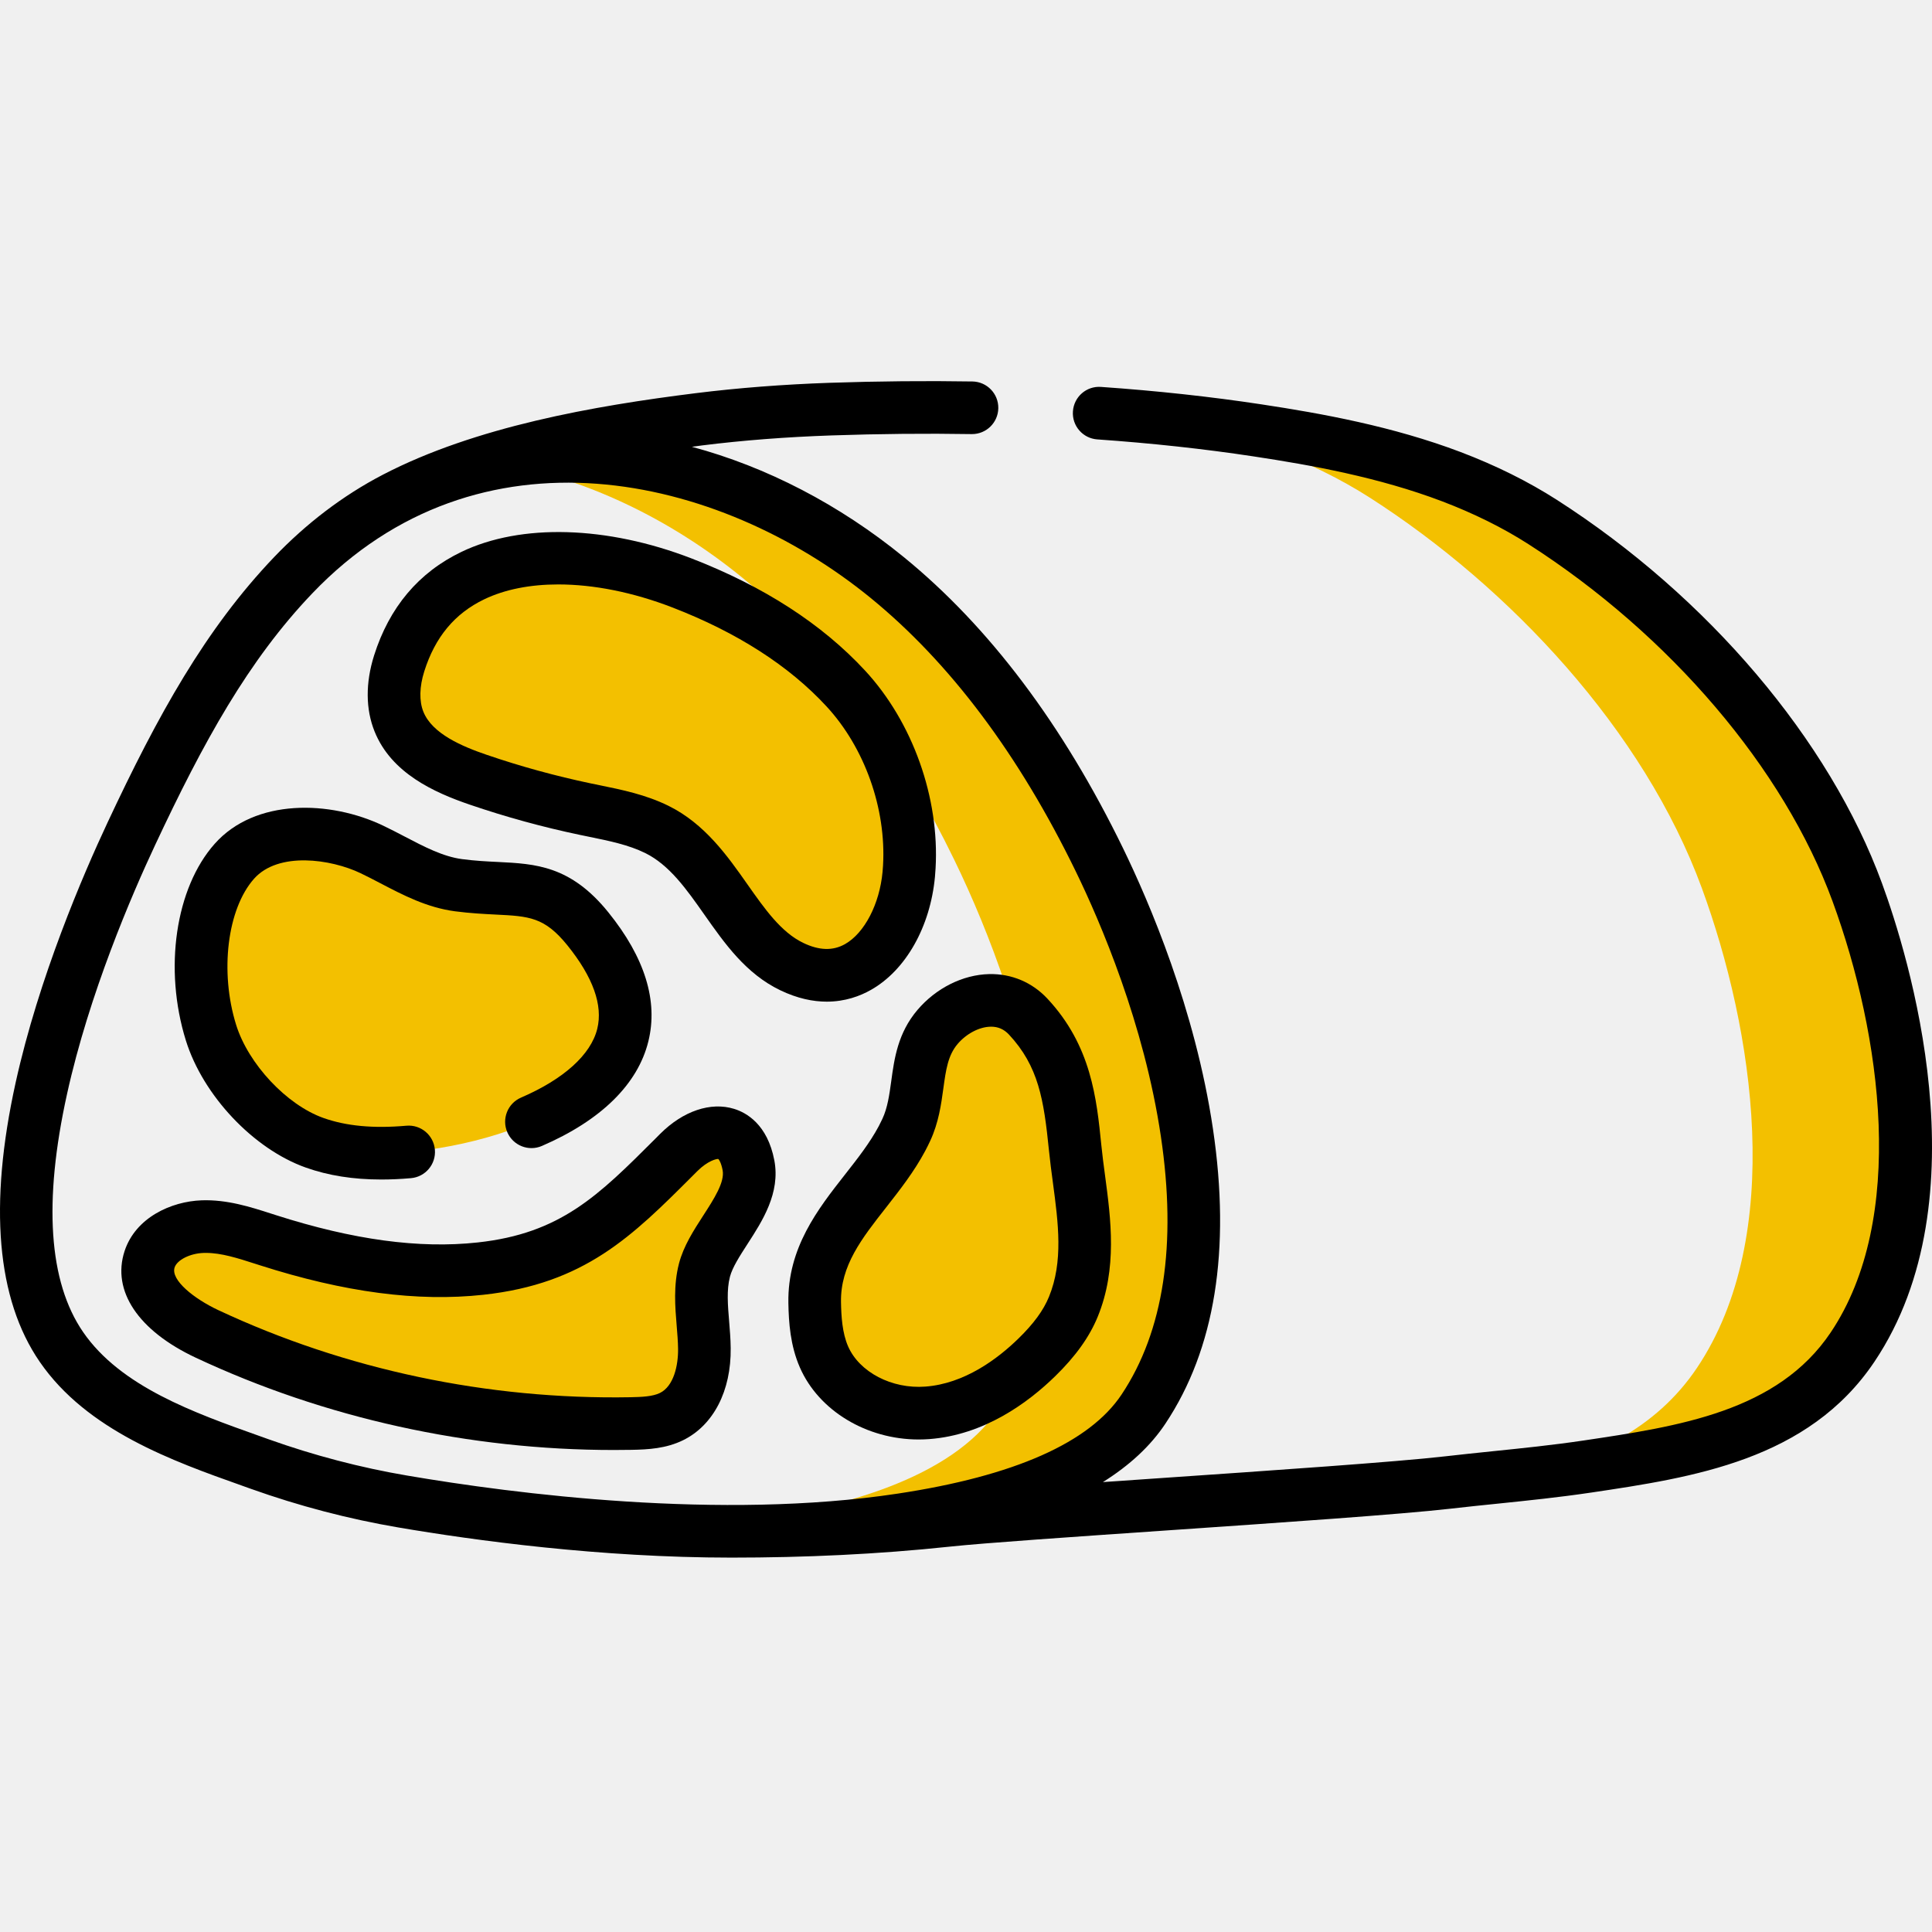
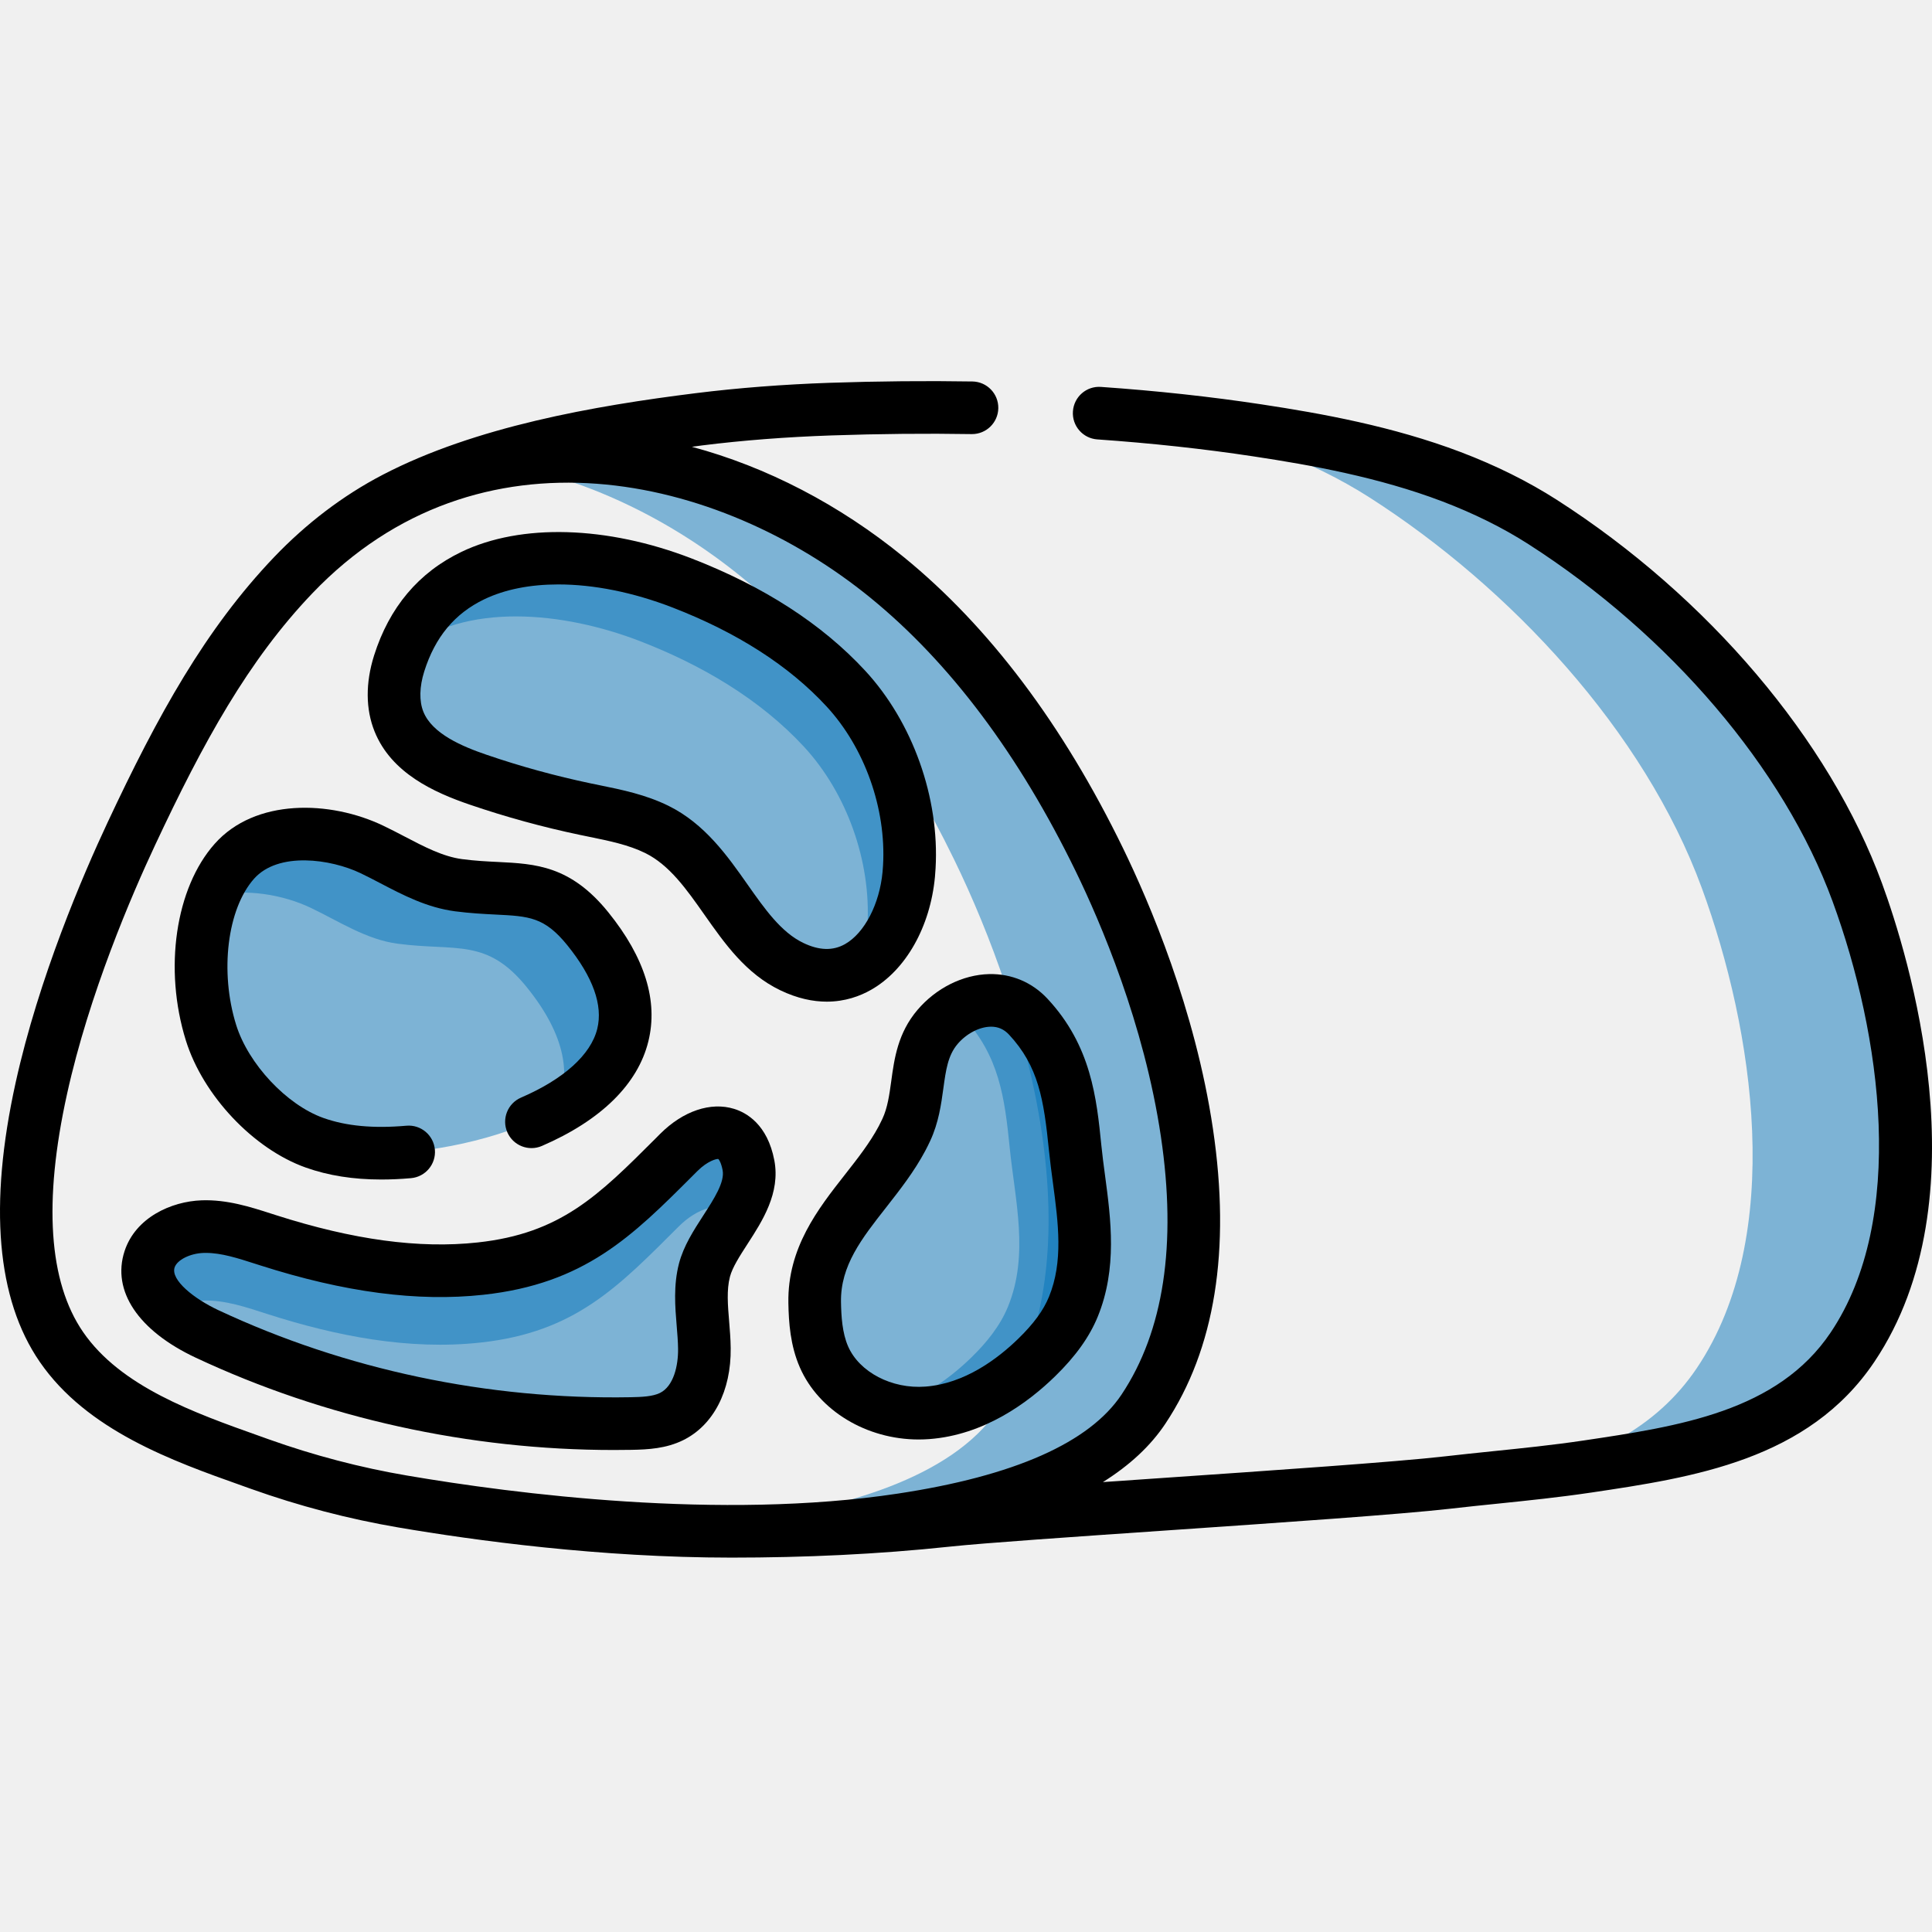
<svg xmlns="http://www.w3.org/2000/svg" width="64" height="64" viewBox="0 0 64 64" fill="none">
-   <g clip-path="url(#clip0_469_794)">
-     <path d="M61.369 44.624C59.39 47.57 55.805 48.101 52.561 48.584C51.879 48.687 51.197 48.767 50.512 48.839C52.755 48.289 54.849 47.348 56.215 45.312C59.157 40.926 58.09 34.1 56.377 29.423C54.46 24.194 50.009 19.456 45.386 16.491C44.385 15.85 43.309 15.331 42.198 14.91C41.054 14.475 39.874 14.146 38.68 13.882C39.68 13.983 40.674 14.108 41.656 14.257C43.832 14.586 46.014 15.007 48.076 15.79C49.13 16.19 50.151 16.682 51.1 17.291C55.483 20.102 59.705 24.596 61.523 29.555C63.149 33.991 64.161 40.464 61.369 44.624Z" fill="#F3C000" />
-     <path d="M37.879 46.677C36.308 49.038 32.525 49.939 29.869 50.34C27.342 50.723 24.545 50.794 21.747 50.665C22.887 50.606 23.998 50.5 25.062 50.34C27.717 49.939 31.5 49.038 33.072 46.677C36.459 41.59 34.005 33.404 31.613 28.486C29.893 24.951 27.629 21.616 24.583 19.13C22.174 17.166 19.361 15.83 16.499 15.334C20.877 14.527 25.629 16.061 29.39 19.13C32.437 21.616 34.701 24.951 36.421 28.486C38.813 33.405 41.268 41.59 37.879 46.677Z" fill="#F3C000" />
-     <path d="M30.122 28.717C30.244 26.601 29.437 24.342 28.02 22.809C26.55 21.219 24.6 20.088 22.594 19.312C19.237 18.014 14.532 17.831 13.223 21.978C13.026 22.603 12.972 23.296 13.216 23.904C13.635 24.944 14.782 25.467 15.843 25.83C17.004 26.227 18.19 26.552 19.39 26.804C20.195 26.972 21.018 27.111 21.756 27.474C23.747 28.455 24.339 31.109 26.226 32.019C28.446 33.087 29.915 30.994 30.103 28.961C30.111 28.88 30.117 28.798 30.122 28.717Z" fill="#F3C000" />
-     <path d="M30.122 28.717C30.117 28.798 30.111 28.88 30.104 28.961C29.99 30.184 29.414 31.429 28.488 31.994C28.605 31.637 28.683 31.263 28.717 30.89C28.725 30.809 28.731 30.727 28.736 30.646C28.858 28.529 28.05 26.271 26.634 24.738C25.163 23.147 23.213 22.017 21.208 21.241C18.685 20.265 15.401 19.918 13.37 21.568C14.852 17.845 19.351 18.058 22.594 19.312C24.6 20.088 26.55 21.219 28.02 22.809C29.437 24.342 30.244 26.601 30.122 28.717Z" fill="#F3C000" />
-     <path d="M6.989 34.208C6.388 32.275 6.611 29.829 7.763 28.532C8.86 27.295 10.992 27.502 12.323 28.14C13.259 28.589 14.159 29.187 15.189 29.323C17.137 29.582 18.148 29.127 19.474 30.77C23.189 35.373 17.709 37.701 13.825 38.131C12.684 38.258 11.502 38.24 10.42 37.855C8.917 37.321 7.463 35.728 6.989 34.208Z" fill="#F3C000" />
-     <path d="M18.419 36.761C18.933 35.684 18.77 34.338 17.454 32.707C16.128 31.063 15.117 31.519 13.169 31.261C12.139 31.125 11.24 30.526 10.302 30.077C9.403 29.646 8.138 29.412 7.074 29.687C7.248 29.247 7.477 28.854 7.763 28.531C8.86 27.295 10.992 27.501 12.322 28.141C13.26 28.589 14.159 29.186 15.189 29.324C17.137 29.581 18.148 29.127 19.474 30.77C21.753 33.594 20.571 35.562 18.419 36.761Z" fill="#F3C000" />
-     <path d="M29.88 37.714C28.884 39.577 26.949 40.869 26.987 43.146C26.997 43.76 27.049 44.386 27.295 44.948C27.849 46.216 29.337 46.905 30.716 46.802C32.095 46.7 33.353 45.933 34.343 44.967C34.841 44.481 35.292 43.931 35.556 43.287C36.262 41.562 35.79 39.761 35.615 38.022C35.448 36.358 35.267 34.97 34.059 33.675C33.196 32.752 31.82 33.121 31.058 34.017C30.214 35.01 30.559 36.273 30.023 37.428C29.977 37.525 29.93 37.62 29.88 37.714Z" fill="#F3C000" />
-     <path d="M35.555 43.287C35.292 43.93 34.84 44.482 34.342 44.968C33.352 45.933 32.095 46.7 30.716 46.802C30.269 46.836 29.811 46.786 29.377 46.66C30.431 46.379 31.388 45.736 32.177 44.968C32.675 44.482 33.126 43.93 33.39 43.286C34.096 41.562 33.623 39.761 33.448 38.022C33.281 36.358 33.101 34.97 31.893 33.675C31.825 33.604 31.756 33.539 31.684 33.483C32.44 33.019 33.399 32.969 34.058 33.675C35.266 34.97 35.448 36.358 35.615 38.022C35.79 39.761 36.262 41.562 35.555 43.287Z" fill="#F3C000" />
-     <path d="M15.918 42.025C13.539 42.283 11.137 41.807 8.878 41.085C8.174 40.859 7.457 40.607 6.711 40.633C5.966 40.66 5.174 41.047 4.955 41.717C4.607 42.783 5.8 43.692 6.858 44.187C11.186 46.215 16.048 47.243 20.902 47.156C21.361 47.148 21.837 47.125 22.245 46.926C23.068 46.522 23.345 45.537 23.334 44.669C23.323 43.802 23.117 42.921 23.337 42.076C23.63 40.946 25.026 39.82 24.794 38.603C24.512 37.119 23.305 37.358 22.486 38.176C20.48 40.179 19.053 41.684 15.918 42.025Z" fill="#F3C000" />
-     <path d="M24.372 40.19C23.871 39.747 23.077 40.037 22.487 40.626C20.48 42.629 19.053 44.133 15.918 44.474C13.539 44.733 11.138 44.258 8.879 43.536C8.174 43.31 7.457 43.057 6.712 43.083C6.331 43.097 5.937 43.204 5.615 43.396C5.085 42.928 4.748 42.35 4.955 41.717C5.174 41.047 5.966 40.66 6.712 40.634C7.457 40.606 8.174 40.859 8.879 41.084C11.138 41.807 13.539 42.284 15.918 42.025C19.053 41.684 20.48 40.179 22.487 38.177C23.305 37.358 24.512 37.12 24.794 38.602C24.898 39.148 24.676 39.674 24.372 40.19Z" fill="#F3C000" />
+   <g clip-path="url(#clip0_778_1163)">
+     <path d="M61.369 44.624C59.39 47.57 55.805 48.101 52.561 48.584C51.879 48.687 51.197 48.767 50.512 48.839C52.755 48.289 54.849 47.348 56.215 45.312C59.157 40.926 58.09 34.1 56.377 29.423C54.46 24.194 50.009 19.456 45.386 16.491C44.385 15.85 43.309 15.331 42.198 14.91C41.054 14.475 39.874 14.146 38.68 13.882C39.68 13.983 40.674 14.108 41.656 14.257C43.832 14.586 46.014 15.007 48.076 15.79C49.13 16.19 50.151 16.682 51.1 17.291C55.483 20.102 59.705 24.596 61.523 29.555C63.149 33.991 64.161 40.464 61.369 44.624Z" fill="#0272B8" fill-opacity="0.48" />
+     <path d="M37.879 46.677C36.308 49.038 32.525 49.939 29.869 50.34C27.342 50.723 24.545 50.794 21.747 50.665C22.887 50.606 23.998 50.5 25.062 50.34C27.717 49.939 31.5 49.038 33.072 46.677C36.459 41.59 34.005 33.404 31.613 28.486C29.893 24.951 27.629 21.616 24.583 19.13C22.174 17.166 19.361 15.83 16.499 15.334C20.877 14.527 25.629 16.061 29.39 19.13C32.437 21.616 34.701 24.951 36.421 28.486C38.813 33.405 41.268 41.59 37.879 46.677Z" fill="#0272B8" fill-opacity="0.48" />
+     <path d="M30.122 28.717C30.244 26.601 29.437 24.342 28.02 22.809C26.55 21.219 24.6 20.088 22.594 19.312C19.237 18.014 14.532 17.831 13.223 21.978C13.026 22.603 12.972 23.296 13.216 23.904C13.635 24.944 14.782 25.467 15.843 25.83C17.004 26.227 18.19 26.552 19.39 26.804C20.195 26.972 21.018 27.111 21.756 27.474C23.747 28.455 24.339 31.109 26.226 32.019C28.446 33.087 29.915 30.994 30.103 28.961C30.111 28.88 30.117 28.798 30.122 28.717Z" fill="#0272B8" fill-opacity="0.48" />
+     <path d="M30.122 28.717C30.117 28.798 30.111 28.88 30.104 28.961C29.99 30.184 29.414 31.429 28.488 31.994C28.605 31.637 28.683 31.263 28.717 30.89C28.725 30.809 28.731 30.727 28.736 30.646C28.858 28.529 28.05 26.271 26.634 24.738C25.163 23.147 23.213 22.017 21.208 21.241C18.685 20.265 15.401 19.918 13.37 21.568C14.852 17.845 19.351 18.058 22.594 19.312C24.6 20.088 26.55 21.219 28.02 22.809C29.437 24.342 30.244 26.601 30.122 28.717Z" fill="#0272B8" fill-opacity="0.48" />
+     <path d="M6.989 34.208C6.388 32.275 6.611 29.829 7.763 28.532C8.86 27.295 10.992 27.502 12.323 28.14C13.259 28.589 14.159 29.187 15.189 29.323C17.137 29.582 18.148 29.127 19.474 30.77C23.189 35.373 17.709 37.701 13.825 38.131C12.684 38.258 11.502 38.24 10.42 37.855C8.917 37.321 7.463 35.728 6.989 34.208Z" fill="#0272B8" fill-opacity="0.48" />
+     <path d="M18.419 36.761C18.933 35.684 18.77 34.338 17.454 32.707C16.128 31.063 15.117 31.519 13.169 31.261C12.139 31.125 11.24 30.526 10.302 30.077C9.403 29.646 8.138 29.412 7.074 29.687C7.248 29.247 7.477 28.854 7.763 28.531C8.86 27.295 10.992 27.501 12.322 28.141C13.26 28.589 14.159 29.186 15.189 29.324C17.137 29.581 18.148 29.127 19.474 30.77C21.753 33.594 20.571 35.562 18.419 36.761Z" fill="#0272B8" fill-opacity="0.48" />
+     <path d="M29.88 37.714C28.884 39.577 26.949 40.869 26.987 43.146C26.997 43.76 27.049 44.386 27.295 44.948C27.849 46.216 29.337 46.905 30.716 46.802C32.095 46.7 33.353 45.933 34.343 44.967C34.841 44.481 35.292 43.931 35.556 43.287C36.262 41.562 35.79 39.761 35.615 38.022C35.448 36.358 35.267 34.97 34.059 33.675C33.196 32.752 31.82 33.121 31.058 34.017C30.214 35.01 30.559 36.273 30.023 37.428C29.977 37.525 29.93 37.62 29.88 37.714Z" fill="#0272B8" fill-opacity="0.48" />
+     <path d="M35.555 43.287C35.292 43.93 34.84 44.482 34.342 44.968C33.352 45.933 32.095 46.7 30.716 46.802C30.269 46.836 29.811 46.786 29.377 46.66C30.431 46.379 31.388 45.736 32.177 44.968C32.675 44.482 33.126 43.93 33.39 43.286C34.096 41.562 33.623 39.761 33.448 38.022C33.281 36.358 33.101 34.97 31.893 33.675C31.825 33.604 31.756 33.539 31.684 33.483C32.44 33.019 33.399 32.969 34.058 33.675C35.266 34.97 35.448 36.358 35.615 38.022C35.79 39.761 36.262 41.562 35.555 43.287Z" fill="#0272B8" fill-opacity="0.48" />
+     <path d="M15.918 42.025C13.539 42.283 11.137 41.807 8.878 41.085C8.174 40.859 7.457 40.607 6.711 40.633C5.966 40.66 5.174 41.047 4.955 41.717C4.607 42.783 5.8 43.692 6.858 44.187C11.186 46.215 16.048 47.243 20.902 47.156C21.361 47.148 21.837 47.125 22.245 46.926C23.068 46.522 23.345 45.537 23.334 44.669C23.323 43.802 23.117 42.921 23.337 42.076C23.63 40.946 25.026 39.82 24.794 38.603C24.512 37.119 23.305 37.358 22.486 38.176C20.48 40.179 19.053 41.684 15.918 42.025Z" fill="#0272B8" fill-opacity="0.48" />
+     <path d="M24.372 40.19C23.871 39.747 23.077 40.037 22.487 40.626C20.48 42.629 19.053 44.133 15.918 44.474C13.539 44.733 11.138 44.258 8.879 43.536C8.174 43.31 7.457 43.057 6.712 43.083C6.331 43.097 5.937 43.204 5.615 43.396C5.085 42.928 4.748 42.35 4.955 41.717C5.174 41.047 5.966 40.66 6.712 40.634C7.457 40.606 8.174 40.859 8.879 41.084C11.138 41.807 13.539 42.284 15.918 42.025C19.053 41.684 20.48 40.179 22.487 38.177C23.305 37.358 24.512 37.12 24.794 38.602C24.898 39.148 24.676 39.674 24.372 40.19Z" fill="#0272B8" fill-opacity="0.48" />
    <path d="M62.342 29.256C60.604 24.515 56.578 19.768 51.571 16.557C50.625 15.951 49.553 15.418 48.386 14.975C46.142 14.124 43.791 13.698 41.788 13.395C40.101 13.139 38.313 12.945 36.472 12.817C35.989 12.782 35.575 13.146 35.542 13.626C35.508 14.106 35.87 14.523 36.351 14.556C38.145 14.681 39.886 14.87 41.526 15.119C43.439 15.408 45.677 15.812 47.767 16.605C48.822 17.006 49.785 17.483 50.63 18.025C55.328 21.037 59.094 25.46 60.705 29.855C62.331 34.294 63.17 40.377 60.645 44.138C58.885 46.761 55.613 47.249 52.448 47.72L52.433 47.722C51.445 47.869 50.425 47.974 49.438 48.075C48.922 48.129 48.389 48.183 47.862 48.244C46.26 48.428 42.149 48.71 38.522 48.959C37.846 49.005 37.178 49.051 36.535 49.096C37.425 48.539 38.118 47.894 38.605 47.161C40.246 44.696 40.777 41.409 40.18 37.391C39.592 33.424 38.063 29.871 37.205 28.105C35.212 24.009 32.769 20.762 29.941 18.456C27.803 16.711 25.39 15.464 22.92 14.801C23.036 14.785 23.151 14.769 23.267 14.754C24.619 14.585 26.058 14.475 27.544 14.424C29.121 14.37 30.682 14.355 32.184 14.38C32.189 14.38 32.194 14.38 32.199 14.38C32.674 14.38 33.062 13.999 33.07 13.523C33.078 13.041 32.694 12.645 32.213 12.637C30.682 12.612 29.091 12.627 27.484 12.681C25.947 12.734 24.456 12.849 23.051 13.024C19.674 13.445 15.746 14.135 12.691 15.721C11.346 16.419 10.133 17.355 9.086 18.449C6.804 20.838 5.226 23.695 3.561 27.251C2.754 28.973 1.286 32.382 0.517 35.868C-0.378 39.927 -0.11 43.036 1.314 45.109C2.878 47.388 5.724 48.4 8.011 49.212L8.31 49.319C9.904 49.888 11.547 50.318 13.195 50.599C15.725 51.03 19.881 51.598 24.23 51.598C26.653 51.598 29.083 51.488 31.475 51.233C32.612 51.112 35.541 50.911 38.642 50.698C42.465 50.436 46.419 50.164 48.061 49.976C48.578 49.916 49.105 49.862 49.617 49.81C50.623 49.706 51.663 49.599 52.689 49.446L52.705 49.444C56.079 48.941 59.903 48.372 62.093 45.109C65.73 39.691 63.203 31.605 62.342 29.256ZM29.739 49.478C23.865 50.366 17.036 49.485 13.487 48.88C11.94 48.617 10.395 48.212 8.896 47.677L8.594 47.569C6.439 46.803 3.995 45.935 2.751 44.123C1.611 42.463 1.433 39.812 2.22 36.243C2.952 32.922 4.363 29.647 5.14 27.99C6.732 24.59 8.227 21.871 10.347 19.654C15.857 13.888 23.795 15.691 28.839 19.806C31.469 21.952 33.756 25 35.637 28.868C36.452 30.543 37.901 33.911 38.456 37.647C38.987 41.224 38.549 44.1 37.154 46.195C36.092 47.79 33.597 48.895 29.739 49.478Z" fill="black" />
    <path d="M28.852 32.791C30.006 32.138 30.818 30.701 30.972 29.041C30.98 28.949 30.987 28.857 30.992 28.766C31.127 26.429 30.234 23.92 28.66 22.218C27.234 20.675 25.299 19.424 22.909 18.499C20.106 17.416 17.256 17.334 15.285 18.282C13.869 18.962 12.896 20.117 12.391 21.716C12.105 22.623 12.111 23.492 12.408 24.23C12.965 25.615 14.386 26.253 15.562 26.655C16.752 27.062 17.98 27.399 19.212 27.657C19.31 27.678 19.409 27.698 19.508 27.718C20.184 27.856 20.823 27.987 21.371 28.257C22.177 28.654 22.74 29.455 23.336 30.303C24.012 31.263 24.709 32.256 25.848 32.804C26.418 33.078 26.934 33.181 27.387 33.181C27.994 33.181 28.489 32.997 28.852 32.791ZM26.605 31.233C25.875 30.881 25.335 30.113 24.763 29.3C24.1 28.356 23.347 27.286 22.141 26.692C21.392 26.324 20.612 26.164 19.857 26.01C19.761 25.99 19.665 25.971 19.569 25.951C18.408 25.707 17.248 25.389 16.125 25.005C15.302 24.724 14.319 24.307 14.025 23.578C13.883 23.225 13.893 22.75 14.054 22.241C14.413 21.104 15.062 20.323 16.04 19.853C16.726 19.523 17.566 19.36 18.495 19.36C19.661 19.36 20.966 19.617 22.28 20.125C24.42 20.953 26.137 22.055 27.38 23.401C28.643 24.768 29.36 26.785 29.252 28.666C29.252 28.666 29.252 28.667 29.252 28.668C29.247 28.739 29.242 28.811 29.236 28.881C29.137 29.948 28.638 30.909 27.994 31.274C27.59 31.502 27.136 31.489 26.605 31.233Z" fill="black" />
    <path d="M10.129 38.677C10.875 38.942 11.7 39.073 12.632 39.073C12.947 39.073 13.274 39.058 13.614 39.028C14.094 38.986 14.448 38.563 14.406 38.084C14.364 37.604 13.942 37.248 13.461 37.291C12.369 37.387 11.47 37.303 10.713 37.034C9.496 36.601 8.226 35.246 7.822 33.949C7.274 32.189 7.529 30.109 8.415 29.11C9.221 28.202 10.965 28.456 11.945 28.926C12.158 29.027 12.369 29.138 12.592 29.254C13.353 29.652 14.14 30.064 15.074 30.188C15.582 30.254 16.025 30.276 16.415 30.296C17.529 30.351 18.036 30.376 18.797 31.317C19.645 32.369 19.978 33.299 19.785 34.081C19.573 34.938 18.677 35.748 17.259 36.36C16.817 36.551 16.614 37.064 16.805 37.506C16.996 37.948 17.509 38.152 17.951 37.961C19.907 37.115 21.127 35.918 21.477 34.499C21.808 33.16 21.363 31.721 20.153 30.223C18.903 28.673 17.736 28.616 16.501 28.554C16.127 28.536 15.74 28.517 15.303 28.459C14.675 28.375 14.055 28.052 13.4 27.709C13.173 27.591 12.939 27.468 12.699 27.354C10.936 26.508 8.45 26.442 7.111 27.953C5.811 29.418 5.419 32.096 6.157 34.467C6.725 36.29 8.395 38.061 10.129 38.677Z" fill="black" />
    <path d="M36.607 38.947C36.56 38.597 36.516 38.266 36.483 37.935C36.327 36.39 36.152 34.64 34.696 33.081C34.191 32.54 33.508 32.252 32.768 32.268C31.896 32.288 31.009 32.731 30.394 33.453C29.741 34.22 29.625 35.069 29.523 35.818C29.461 36.267 29.403 36.693 29.231 37.062C29.195 37.14 29.154 37.222 29.111 37.304C28.813 37.862 28.41 38.375 27.984 38.918C27.094 40.053 26.085 41.339 26.116 43.161C26.127 43.812 26.18 44.574 26.496 45.297C27.125 46.737 28.712 47.685 30.433 47.685C30.549 47.685 30.665 47.68 30.78 47.672C32.604 47.536 34.055 46.466 34.951 45.592C35.628 44.933 36.09 44.287 36.364 43.617C37.017 42.019 36.799 40.387 36.607 38.947ZM34.749 42.957C34.565 43.407 34.243 43.848 33.735 44.343C33.045 45.015 31.951 45.837 30.652 45.933C29.544 46.017 28.468 45.455 28.094 44.6C27.901 44.158 27.867 43.61 27.859 43.132C27.839 41.928 28.542 41.032 29.356 39.995C29.809 39.416 30.279 38.818 30.649 38.125C30.708 38.014 30.763 37.903 30.813 37.795C31.095 37.189 31.177 36.586 31.25 36.054C31.334 35.444 31.4 34.962 31.722 34.583C32.01 34.244 32.436 34.019 32.808 34.011C32.816 34.01 32.823 34.01 32.83 34.01C33.065 34.01 33.258 34.095 33.422 34.27C34.404 35.323 34.578 36.423 34.748 38.109C34.784 38.468 34.832 38.829 34.879 39.178C35.058 40.521 35.227 41.789 34.749 42.957Z" fill="black" />
    <path d="M24.319 36.733C23.543 36.493 22.628 36.802 21.87 37.559L21.707 37.723C19.817 39.612 18.568 40.86 15.823 41.158C13.887 41.369 11.703 41.073 9.144 40.254L8.988 40.204C8.301 39.983 7.525 39.733 6.681 39.762C5.671 39.798 4.49 40.333 4.126 41.446C3.697 42.763 4.58 44.083 6.488 44.977C10.764 46.98 15.538 48.033 20.331 48.033C20.526 48.033 20.722 48.031 20.917 48.028C21.474 48.018 22.065 47.985 22.628 47.709C23.633 47.215 24.223 46.075 24.205 44.658C24.202 44.354 24.177 44.059 24.154 43.773C24.109 43.237 24.067 42.73 24.18 42.295C24.261 41.984 24.506 41.605 24.765 41.204C25.251 40.453 25.856 39.519 25.651 38.44C25.423 37.241 24.718 36.855 24.319 36.733ZM23.302 40.257C22.979 40.757 22.644 41.273 22.492 41.857C22.305 42.579 22.364 43.291 22.416 43.918C22.438 44.185 22.459 44.437 22.462 44.68C22.469 45.241 22.315 45.92 21.861 46.144C21.619 46.262 21.262 46.278 20.887 46.285C16.164 46.37 11.439 45.372 7.228 43.398C6.428 43.023 5.649 42.401 5.784 41.987C5.866 41.737 6.295 41.52 6.743 41.505C6.768 41.504 6.794 41.504 6.82 41.504C7.334 41.504 7.878 41.679 8.453 41.864L8.613 41.915C11.409 42.81 13.829 43.129 16.012 42.891C19.367 42.526 20.943 40.951 22.939 38.956L23.102 38.793C23.447 38.449 23.744 38.383 23.795 38.393C23.817 38.41 23.89 38.515 23.938 38.766C24.013 39.158 23.651 39.717 23.302 40.257Z" fill="black" />
  </g>
  <defs>
-     <clipPath id="clip0_469_794">
+     <clipPath id="clip0_778_1163">
      <rect width="64" height="64" fill="white" />
    </clipPath>
  </defs>
</svg>
